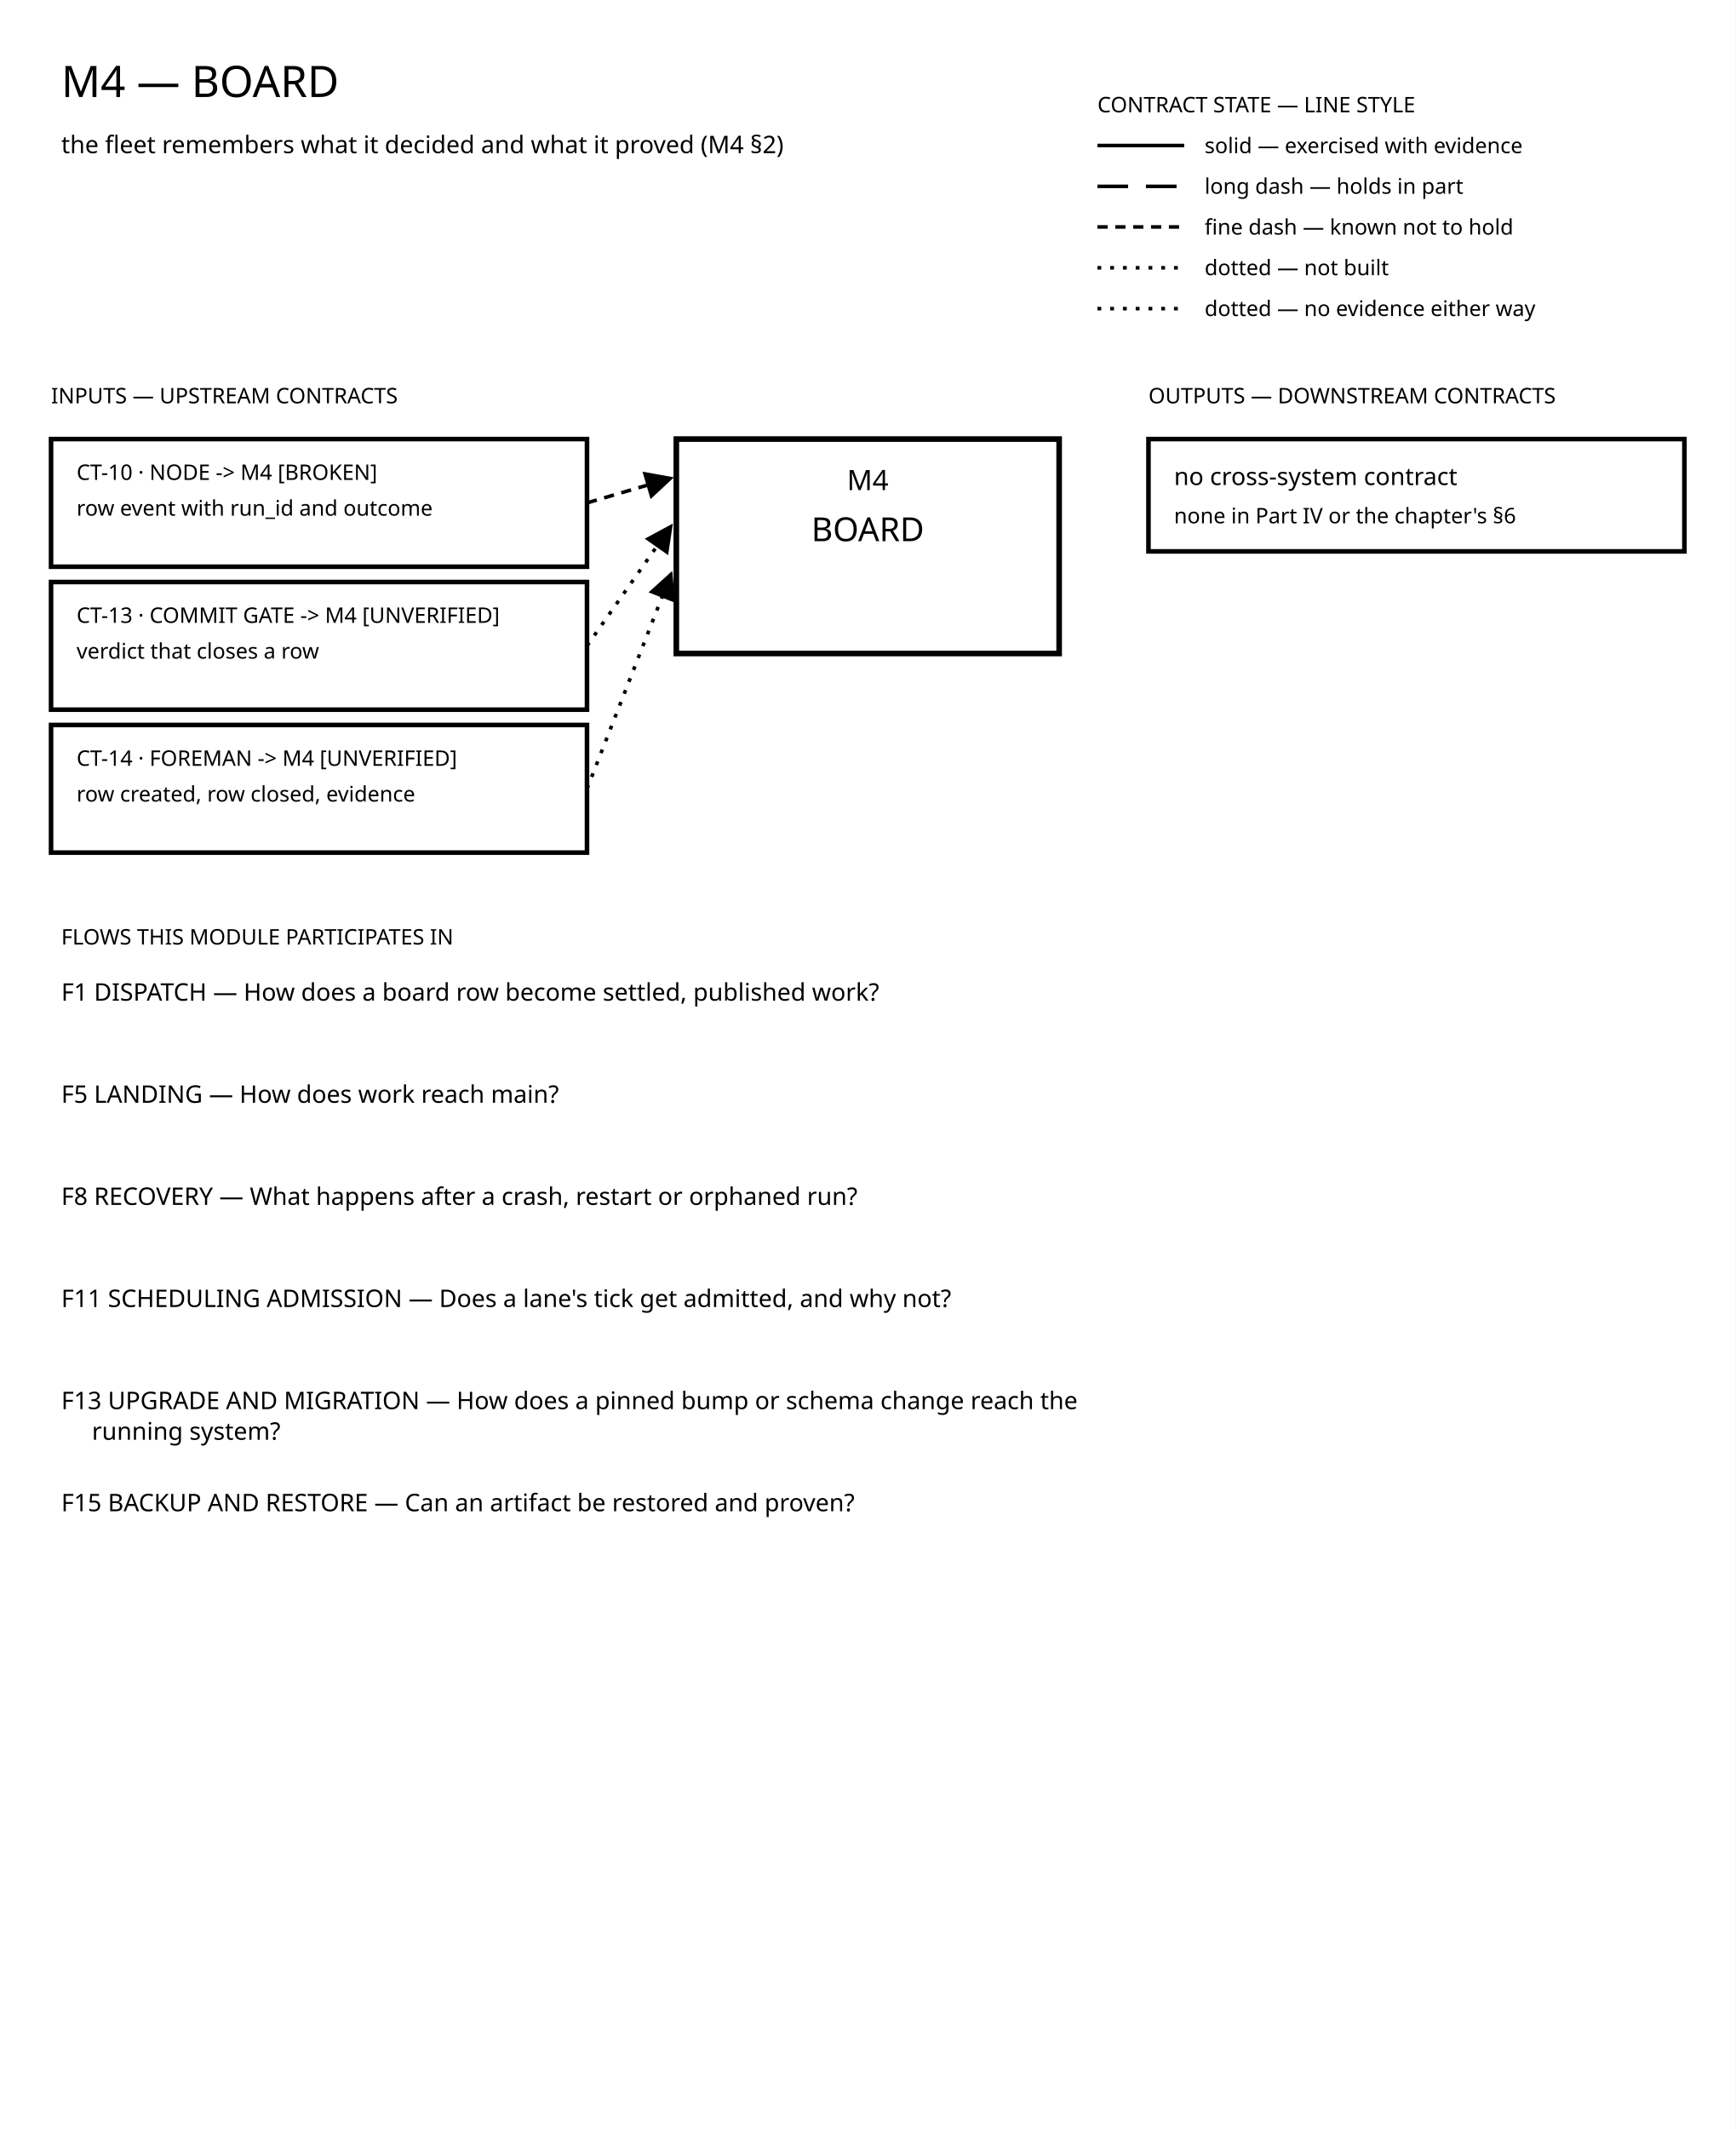
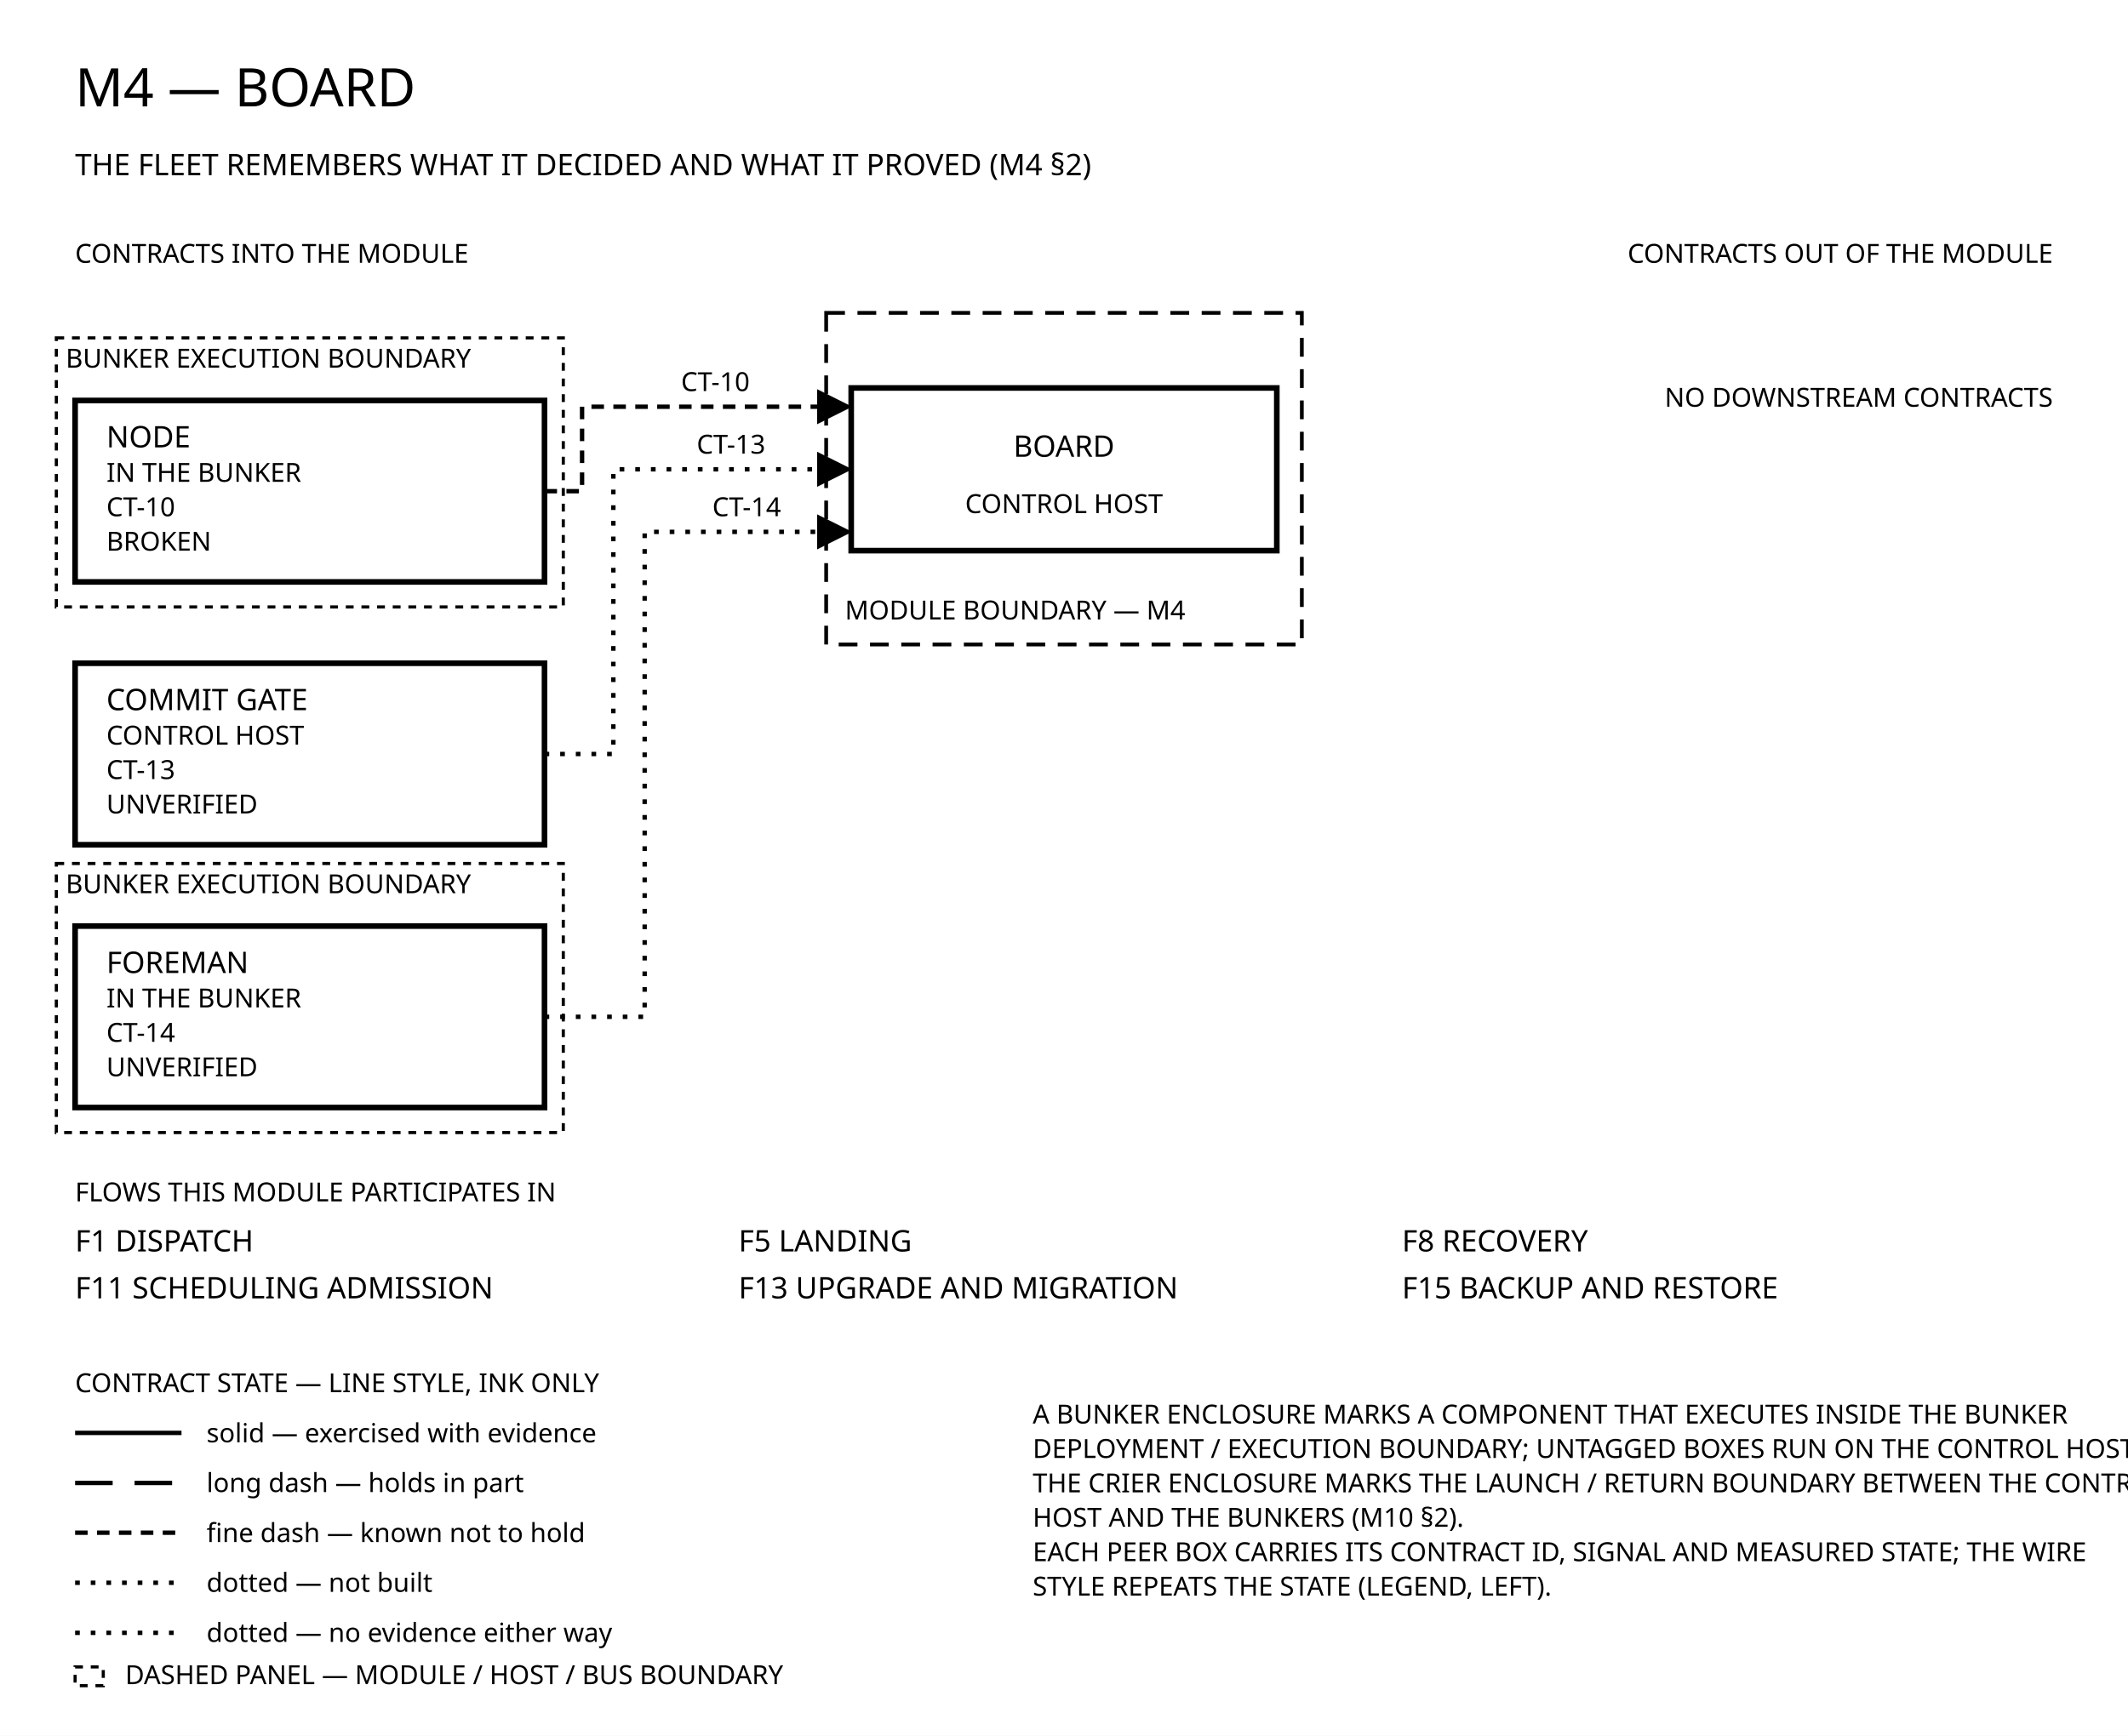
- <svg xmlns="http://www.w3.org/2000/svg" width="170.0mm" height="208.5mm" viewBox="0 0 680 834.0" preserveAspectRatio="xMidYMid meet">
-   <rect width="680" height="834.0" fill="#ffffff" />
+ <svg xmlns="http://www.w3.org/2000/svg" width="170.0mm" height="138.7mm" viewBox="0 0 680 554.8" preserveAspectRatio="xMidYMid meet">
+   <rect width="680" height="554.8" fill="#ffffff" />
  <defs>
    <marker id="ar" viewBox="0 0 10 10" refX="9" refY="5" markerWidth="8" markerHeight="8" orient="auto">
      <path d="M0,0 L10,5 L0,10 z" fill="#000000" />
    </marker>
  </defs>
  <g font-family="Routed Gothic Narrow, Routed Gothic, sans-serif">
-     <text x="24.0" y="38.0" font-size="17.00" fill="#000000" text-anchor="start">M4 — BOARD</text>
-     <text x="24.0" y="60.0" font-size="9.50" fill="#000000" text-anchor="start">the fleet remembers what it decided and what it proved (M4 §2)</text>
-     <rect x="265.0" y="172.0" width="150.0" height="84.0" fill="#ffffff" stroke="#000000" stroke-width="2.2" />
-     <text x="340.0" y="192.0" font-size="11.00" fill="#000000" text-anchor="middle">M4</text>
-     <text x="340.0" y="212.0" font-size="13.00" fill="#000000" text-anchor="middle">BOARD</text>
-     <text x="20.0" y="158.0" font-size="8.40" fill="#000000" text-anchor="start">INPUTS — UPSTREAM CONTRACTS</text>
-     <polyline points="230.0,197.0 263.0,187.3" fill="none" stroke="#000000" stroke-width="1.4" stroke-dasharray="4 3" marker-end="url(#ar)" />
-     <rect x="20.0" y="172.0" width="210.0" height="50.0" fill="#ffffff" stroke="#000000" stroke-width="1.8" />
-     <text x="30.0" y="188.0" font-size="8.40" fill="#000000" text-anchor="start">CT-10 · NODE -&gt; M4  [BROKEN]</text>
-     <text x="30.0" y="202.0" font-size="8.40" fill="#000000" text-anchor="start">row event with run_id and outcome</text>
-     <polyline points="230.0,253.0 263.0,206.0" fill="none" stroke="#000000" stroke-width="1.4" stroke-dasharray="1.5 3.5" marker-end="url(#ar)" />
-     <rect x="20.0" y="228.0" width="210.0" height="50.0" fill="#ffffff" stroke="#000000" stroke-width="1.8" />
-     <text x="30.0" y="244.0" font-size="8.40" fill="#000000" text-anchor="start">CT-13 · COMMIT GATE -&gt; M4  [UNVERIFIED]</text>
-     <text x="30.0" y="258.0" font-size="8.40" fill="#000000" text-anchor="start">verdict that closes a row</text>
-     <polyline points="230.0,309.0 263.0,224.7" fill="none" stroke="#000000" stroke-width="1.4" stroke-dasharray="1.5 3.5" marker-end="url(#ar)" />
-     <rect x="20.0" y="284.0" width="210.0" height="50.0" fill="#ffffff" stroke="#000000" stroke-width="1.8" />
-     <text x="30.0" y="300.0" font-size="8.40" fill="#000000" text-anchor="start">CT-14 · FOREMAN -&gt; M4  [UNVERIFIED]</text>
-     <text x="30.0" y="314.0" font-size="8.40" fill="#000000" text-anchor="start">row created, row closed, evidence</text>
-     <text x="450.0" y="158.0" font-size="8.40" fill="#000000" text-anchor="start">OUTPUTS — DOWNSTREAM CONTRACTS</text>
-     <rect x="450.0" y="172.0" width="210.0" height="44.0" fill="#ffffff" stroke="#000000" stroke-width="1.8" />
-     <text x="460.0" y="190.0" font-size="9.50" fill="#000000" text-anchor="start">no cross-system contract</text>
-     <text x="460.0" y="205.0" font-size="8.40" fill="#000000" text-anchor="start">none in Part IV or the chapter's §6</text>
-     <text x="24.0" y="370.0" font-size="8.40" fill="#000000" text-anchor="start">FLOWS THIS MODULE PARTICIPATES IN</text>
-     <text x="24.0" y="392.0" font-size="9.50" fill="#000000" text-anchor="start">F1 DISPATCH — How does a board row become settled, published work?</text>
-     <text x="24.0" y="432.0" font-size="9.50" fill="#000000" text-anchor="start">F5 LANDING — How does work reach main?</text>
-     <text x="24.0" y="472.0" font-size="9.50" fill="#000000" text-anchor="start">F8 RECOVERY — What happens after a crash, restart or orphaned run?</text>
-     <text x="24.0" y="512.0" font-size="9.50" fill="#000000" text-anchor="start">F11 SCHEDULING ADMISSION — Does a lane's tick get admitted, and why not?</text>
-     <text x="24.0" y="552.0" font-size="9.50" fill="#000000" text-anchor="start">F13 UPGRADE AND MIGRATION — How does a pinned bump or schema change reach the</text>
-     <text x="36.0" y="564.0" font-size="9.50" fill="#000000" text-anchor="start">running system?</text>
-     <text x="24.0" y="592.0" font-size="9.50" fill="#000000" text-anchor="start">F15 BACKUP AND RESTORE — Can an artifact be restored and proven?</text>
-     <text x="430.0" y="44.0" font-size="8.40" fill="#000000" text-anchor="start">CONTRACT STATE — LINE STYLE</text>
-     <polyline points="430.0,57.0 464.0,57.0" fill="none" stroke="#000000" stroke-width="1.4" />
-     <text x="472.0" y="60.0" font-size="8.40" fill="#000000" text-anchor="start">solid — exercised with evidence</text>
-     <polyline points="430.0,73.0 464.0,73.0" fill="none" stroke="#000000" stroke-width="1.4" stroke-dasharray="12 7" />
-     <text x="472.0" y="75.9" font-size="8.40" fill="#000000" text-anchor="start">long dash — holds in part</text>
-     <polyline points="430.0,88.9 464.0,88.9" fill="none" stroke="#000000" stroke-width="1.4" stroke-dasharray="4 3" />
-     <text x="472.0" y="91.9" font-size="8.40" fill="#000000" text-anchor="start">fine dash — known not to hold</text>
-     <polyline points="430.0,104.9 464.0,104.9" fill="none" stroke="#000000" stroke-width="1.4" stroke-dasharray="1.5 3.5" />
-     <text x="472.0" y="107.8" font-size="8.40" fill="#000000" text-anchor="start">dotted — not built</text>
-     <polyline points="430.0,120.9 464.0,120.9" fill="none" stroke="#000000" stroke-width="1.4" stroke-dasharray="1.5 3.5" />
-     <text x="472.0" y="123.8" font-size="8.40" fill="#000000" text-anchor="start">dotted — no evidence either way</text>
+     <text x="24.0" y="34.0" font-size="17.00" fill="#000000" text-anchor="start">M4 — BOARD</text>
+     <text x="24.0" y="56.0" font-size="9.50" fill="#000000" text-anchor="start">THE FLEET REMEMBERS WHAT IT DECIDED AND WHAT IT PROVED (M4 §2)</text>
+     <text x="24.0" y="84.0" font-size="8.40" fill="#000000" text-anchor="start">CONTRACTS INTO THE MODULE</text>
+     <text x="656.0" y="84.0" font-size="8.40" fill="#000000" text-anchor="end">CONTRACTS OUT OF THE MODULE</text>
+     <rect x="264.0" y="100.0" width="152.0" height="106.0" fill="none" stroke="#000000" stroke-width="1.2" stroke-dasharray="6 4" />
+     <text x="270.0" y="198.0" font-size="8.40" fill="#000000" text-anchor="start">MODULE BOUNDARY — M4</text>
+     <rect x="272.0" y="124.0" width="136.0" height="52.0" fill="#ffffff" stroke="#000000" stroke-width="1.8" />
+     <text x="340.0" y="146.0" font-size="9.50" fill="#000000" text-anchor="middle">BOARD</text>
+     <text x="340.0" y="164.0" font-size="8.40" fill="#000000" text-anchor="middle">CONTROL HOST</text>
+     <text x="656.0" y="130.0" font-size="8.40" fill="#000000" text-anchor="end">NO DOWNSTREAM CONTRACTS</text>
+     <rect x="24.0" y="128.0" width="150.0" height="58.0" fill="#ffffff" stroke="#000000" stroke-width="1.8" />
+     <text x="34.0" y="143.0" font-size="9.50" fill="#000000" text-anchor="start">NODE</text>
+     <text x="34.0" y="154.0" font-size="8.40" fill="#000000" text-anchor="start">IN THE BUNKER</text>
+     <text x="34.0" y="165.0" font-size="8.40" fill="#000000" text-anchor="start">CT-10</text>
+     <text x="34.0" y="176.0" font-size="8.40" fill="#000000" text-anchor="start">BROKEN</text>
+     <rect x="18.0" y="108.0" width="162.0" height="86.0" fill="none" stroke="#000000" stroke-width="1.0" stroke-dasharray="2.5 2.5" />
+     <text x="21.0" y="117.5" font-size="8.40" fill="#000000" text-anchor="start">BUNKER EXECUTION BOUNDARY</text>
+     <polyline points="174.0,157.0 186.0,157.0 186.0,130.0 271.2,130.0" fill="none" stroke="#000000" stroke-width="1.4" stroke-dasharray="4 3" marker-end="url(#ar)" />
+     <text x="228.6" y="125.0" font-size="8.40" fill="#000000" text-anchor="middle">CT-10</text>
+     <rect x="24.0" y="212.0" width="150.0" height="58.0" fill="#ffffff" stroke="#000000" stroke-width="1.8" />
+     <text x="34.0" y="227.0" font-size="9.50" fill="#000000" text-anchor="start">COMMIT GATE</text>
+     <text x="34.0" y="238.0" font-size="8.40" fill="#000000" text-anchor="start">CONTROL HOST</text>
+     <text x="34.0" y="249.0" font-size="8.40" fill="#000000" text-anchor="start">CT-13</text>
+     <text x="34.0" y="260.0" font-size="8.40" fill="#000000" text-anchor="start">UNVERIFIED</text>
+     <polyline points="174.0,241.0 196.0,241.0 196.0,150.0 271.2,150.0" fill="none" stroke="#000000" stroke-width="1.4" stroke-dasharray="1.5 3.5" marker-end="url(#ar)" />
+     <text x="233.6" y="145.0" font-size="8.40" fill="#000000" text-anchor="middle">CT-13</text>
+     <rect x="24.0" y="296.0" width="150.0" height="58.0" fill="#ffffff" stroke="#000000" stroke-width="1.8" />
+     <text x="34.0" y="311.0" font-size="9.50" fill="#000000" text-anchor="start">FOREMAN</text>
+     <text x="34.0" y="322.0" font-size="8.40" fill="#000000" text-anchor="start">IN THE BUNKER</text>
+     <text x="34.0" y="333.0" font-size="8.40" fill="#000000" text-anchor="start">CT-14</text>
+     <text x="34.0" y="344.0" font-size="8.40" fill="#000000" text-anchor="start">UNVERIFIED</text>
+     <rect x="18.0" y="276.0" width="162.0" height="86.0" fill="none" stroke="#000000" stroke-width="1.0" stroke-dasharray="2.5 2.5" />
+     <text x="21.0" y="285.5" font-size="8.40" fill="#000000" text-anchor="start">BUNKER EXECUTION BOUNDARY</text>
+     <polyline points="174.0,325.0 206.0,325.0 206.0,170.0 271.2,170.0" fill="none" stroke="#000000" stroke-width="1.4" stroke-dasharray="1.5 3.5" marker-end="url(#ar)" />
+     <text x="238.6" y="165.0" font-size="8.40" fill="#000000" text-anchor="middle">CT-14</text>
+     <text x="24.0" y="384.0" font-size="8.40" fill="#000000" text-anchor="start">FLOWS THIS MODULE PARTICIPATES IN</text>
+     <text x="24.0" y="400.0" font-size="9.50" fill="#000000" text-anchor="start">F1  DISPATCH</text>
+     <text x="236.0" y="400.0" font-size="9.50" fill="#000000" text-anchor="start">F5  LANDING</text>
+     <text x="448.0" y="400.0" font-size="9.50" fill="#000000" text-anchor="start">F8  RECOVERY</text>
+     <text x="24.0" y="415.0" font-size="9.50" fill="#000000" text-anchor="start">F11  SCHEDULING ADMISSION</text>
+     <text x="236.0" y="415.0" font-size="9.50" fill="#000000" text-anchor="start">F13  UPGRADE AND MIGRATION</text>
+     <text x="448.0" y="415.0" font-size="9.50" fill="#000000" text-anchor="start">F15  BACKUP AND RESTORE</text>
+     <text x="24.0" y="445.0" font-size="8.40" fill="#000000" text-anchor="start">CONTRACT STATE — LINE STYLE, INK ONLY</text>
+     <polyline points="24.0,458.0 58.0,458.0" fill="none" stroke="#000000" stroke-width="1.4" />
+     <text x="66.0" y="461.0" font-size="8.40" fill="#000000" text-anchor="start">solid — exercised with evidence</text>
+     <polyline points="24.0,474.0 58.0,474.0" fill="none" stroke="#000000" stroke-width="1.4" stroke-dasharray="12 7" />
+     <text x="66.0" y="476.9" font-size="8.40" fill="#000000" text-anchor="start">long dash — holds in part</text>
+     <polyline points="24.0,489.9 58.0,489.9" fill="none" stroke="#000000" stroke-width="1.4" stroke-dasharray="4 3" />
+     <text x="66.0" y="492.9" font-size="8.40" fill="#000000" text-anchor="start">fine dash — known not to hold</text>
+     <polyline points="24.0,505.9 58.0,505.9" fill="none" stroke="#000000" stroke-width="1.4" stroke-dasharray="1.5 3.5" />
+     <text x="66.0" y="508.8" font-size="8.40" fill="#000000" text-anchor="start">dotted — not built</text>
+     <polyline points="24.0,521.9 58.0,521.9" fill="none" stroke="#000000" stroke-width="1.4" stroke-dasharray="1.5 3.5" />
+     <text x="66.0" y="524.8" font-size="8.40" fill="#000000" text-anchor="start">dotted — no evidence either way</text>
+     <rect x="24" y="532.8" width="9" height="6" fill="none" stroke="#000000" stroke-width="1.0" stroke-dasharray="2.5 2.5" />
+     <text x="40.0" y="538.3" font-size="8.40" fill="#000000" text-anchor="start">DASHED PANEL — MODULE / HOST / BUS BOUNDARY</text>
+     <text x="330.0" y="455.0" font-size="8.40" fill="#000000" text-anchor="start">A BUNKER ENCLOSURE MARKS A COMPONENT THAT EXECUTES INSIDE THE BUNKER</text>
+     <text x="330.0" y="466.0" font-size="8.40" fill="#000000" text-anchor="start">DEPLOYMENT / EXECUTION BOUNDARY; UNTAGGED BOXES RUN ON THE CONTROL HOST.</text>
+     <text x="330.0" y="477.0" font-size="8.40" fill="#000000" text-anchor="start">THE CRIER ENCLOSURE MARKS THE LAUNCH / RETURN BOUNDARY BETWEEN THE CONTROL</text>
+     <text x="330.0" y="488.0" font-size="8.40" fill="#000000" text-anchor="start">HOST AND THE BUNKERS (M10 §2).</text>
+     <text x="330.0" y="499.0" font-size="8.40" fill="#000000" text-anchor="start">EACH PEER BOX CARRIES ITS CONTRACT ID, SIGNAL AND MEASURED STATE; THE WIRE</text>
+     <text x="330.0" y="510.0" font-size="8.40" fill="#000000" text-anchor="start">STYLE REPEATS THE STATE (LEGEND, LEFT).</text>
  </g>
</svg>
